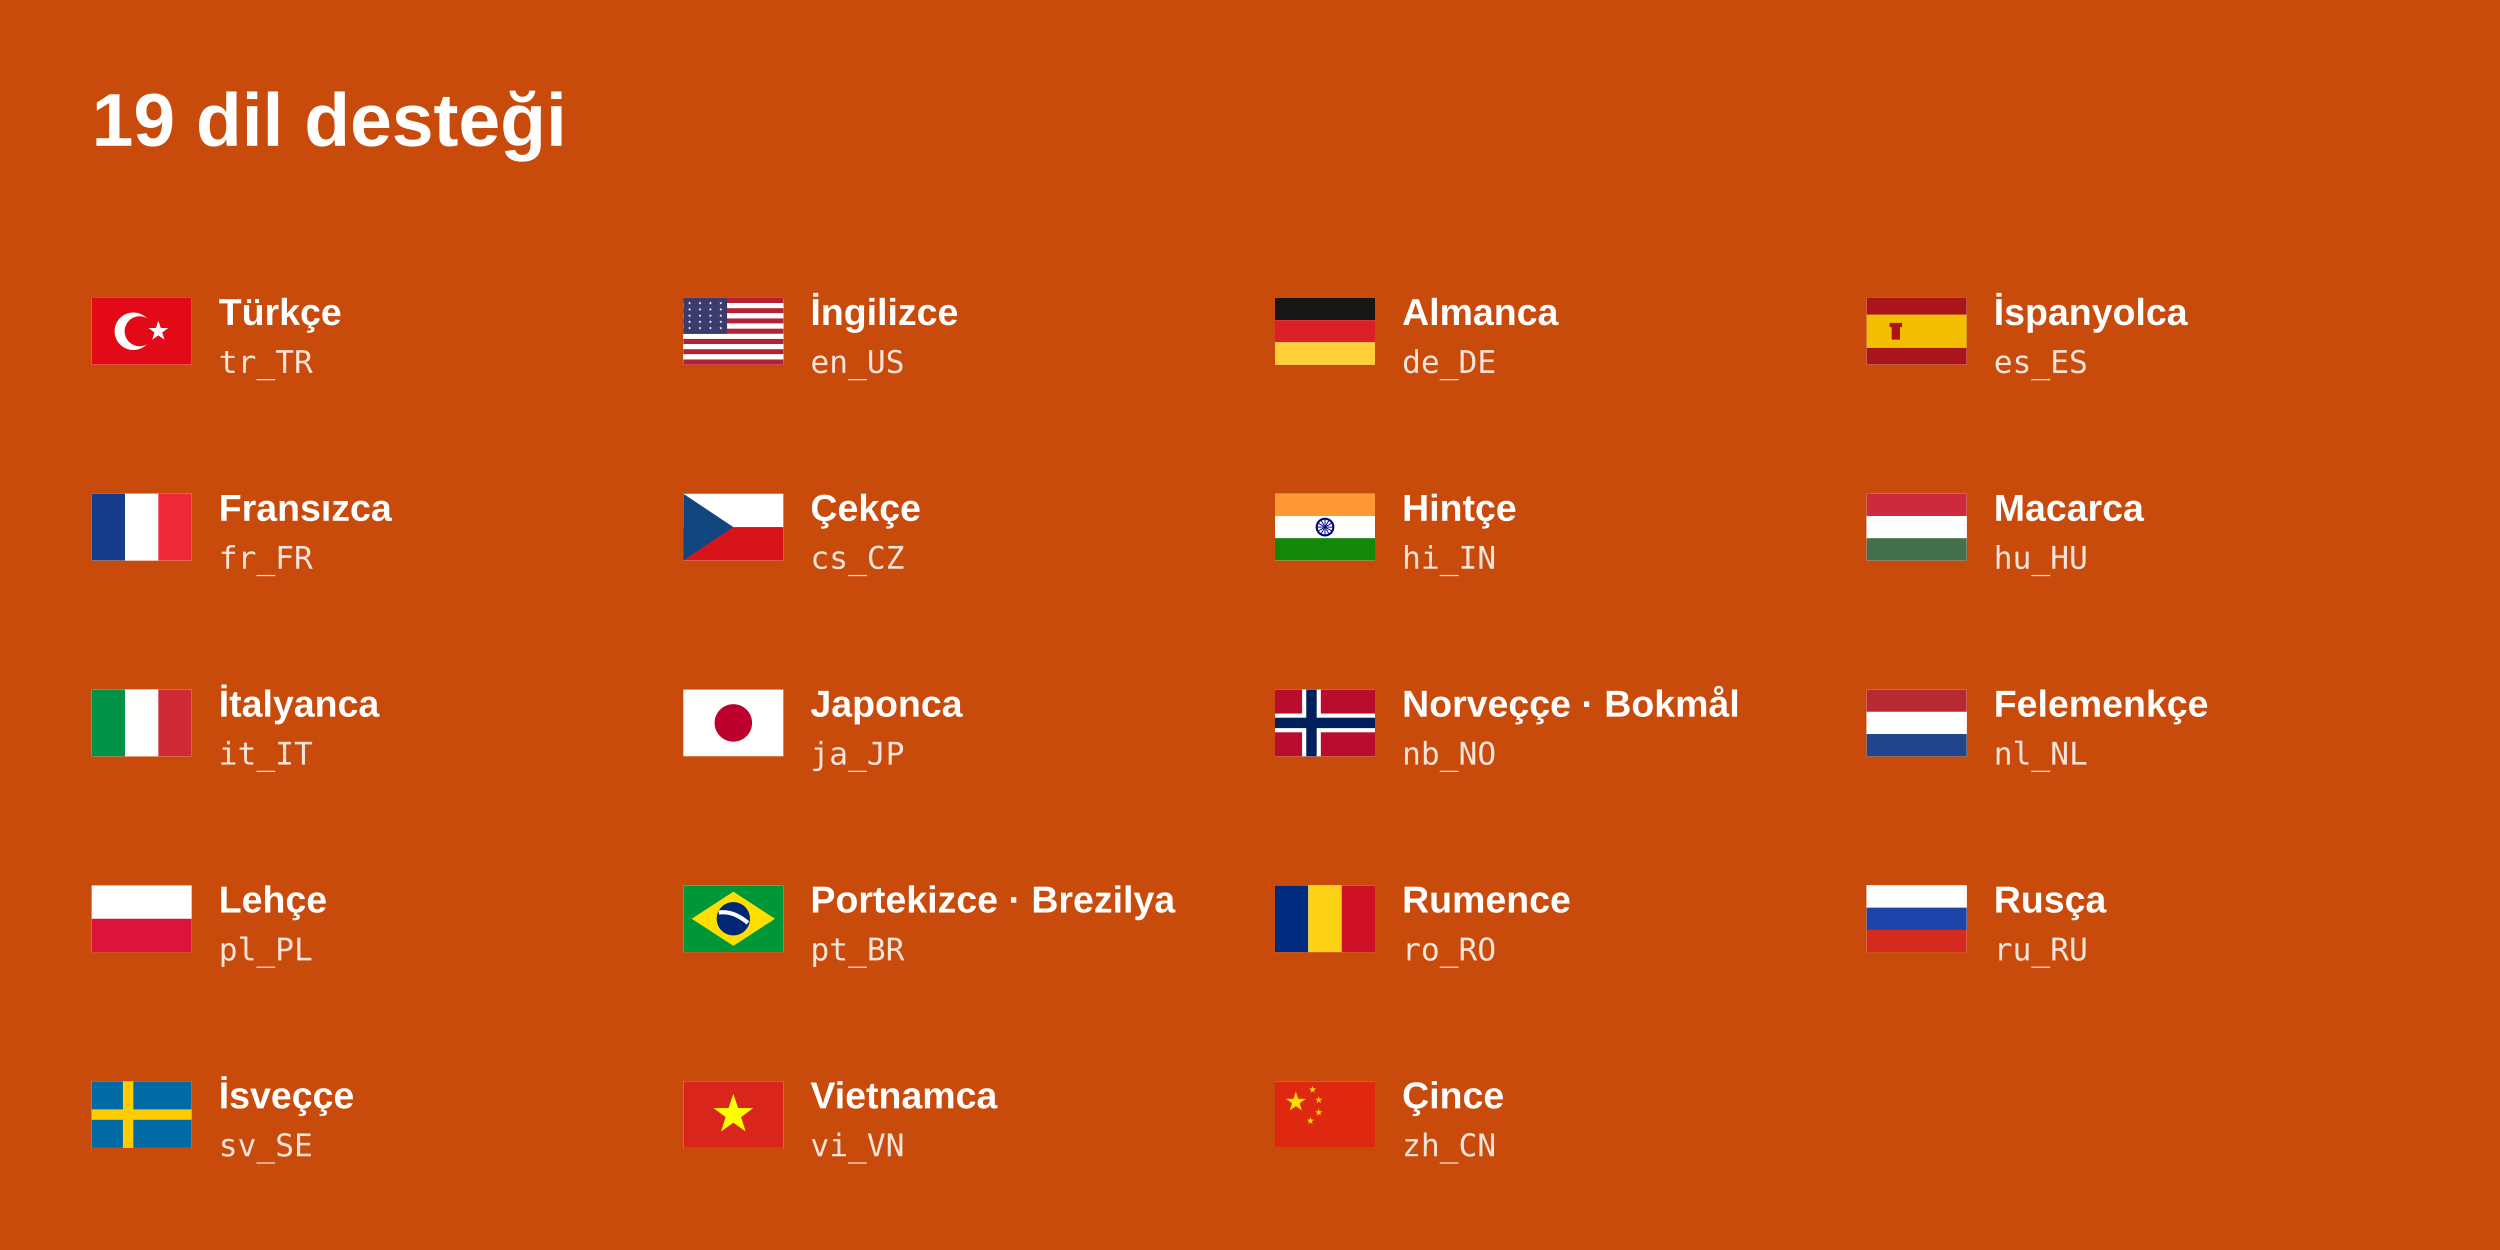
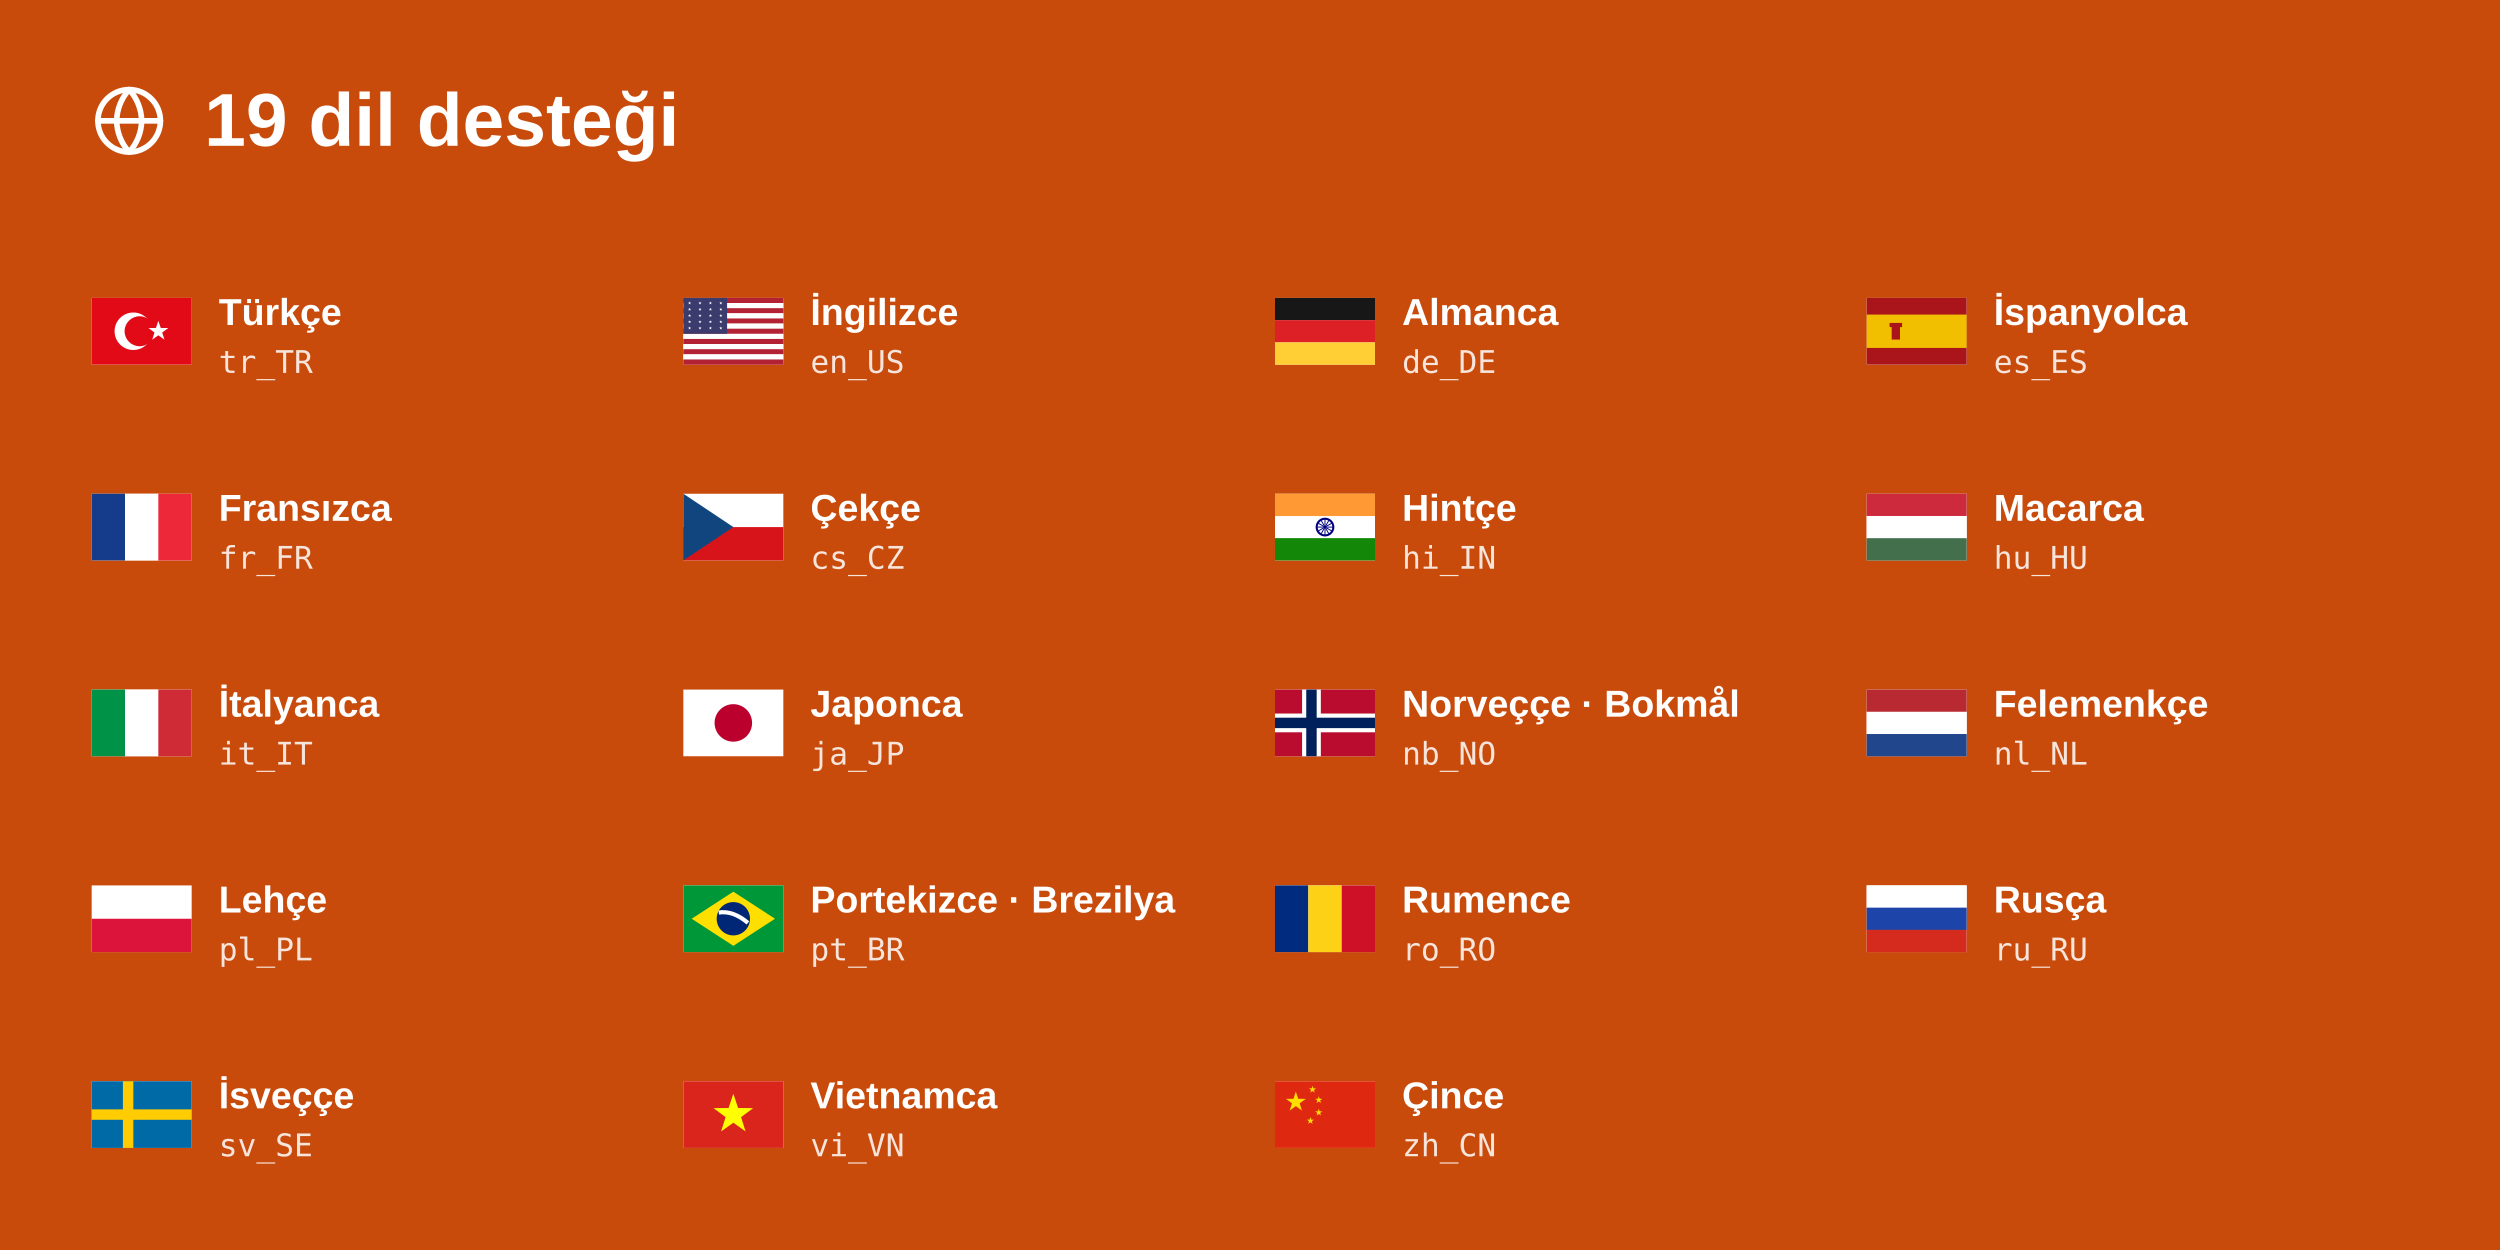
<svg xmlns="http://www.w3.org/2000/svg" width="1200" height="600" viewBox="0 0 1200 600" role="img" aria-labelledby="title description">
  <rect width="1200" height="600" fill="#C84B0C" />
  <g font-family="Segoe UI,Arial,sans-serif" fill="#ffffff">
-     <text x="44" y="70" font-size="36" font-weight="700">19 dil desteği</text>
+     <g data-feather="globe" transform="translate(44 40) scale(1.5)" fill="none" stroke="#fff" stroke-width="1.8" stroke-linecap="round" stroke-linejoin="round">
+       <circle cx="12" cy="12" r="10" />
+       <line x1="2" y1="12" x2="22" y2="12" />
+       <path d="M12 2a15.3 15.3 0 0 1 4 10 15.3 15.3 0 0 1-4 10 15.3 15.3 0 0 1-4-10 15.3 15.3 0 0 1 4-10z" />
+     </g>
+     <text x="98" y="70" font-size="36" font-weight="700">19 dil desteği</text>
    <g transform="translate(44 143)">
      <rect x="0" y="0" width="48" height="32" fill="#ffffff" />
      <rect x="0" y="0" width="48" height="32" fill="#e30a17" />
      <circle cx="20" cy="16" r="9" fill="#ffffff" />
      <circle cx="23" cy="16" r="7.2" fill="#e30a17" />
      <polygon points="32.00,11.00 33.15,14.42 36.76,14.45 33.85,16.60 34.94,20.05 32.00,17.95 29.06,20.05 30.15,16.60 27.24,14.45 30.85,14.42" fill="#ffffff" />
    </g>
    <text x="105" y="156" font-size="18" font-weight="600">Türkçe</text>
    <text x="105" y="179" font-size="15" font-family="Consolas,monospace" fill-opacity=".85">tr_TR</text>
    <g transform="translate(328 143)">
      <rect x="0" y="0" width="48" height="32" fill="#ffffff" />
      <rect x="0" y="0.0" width="48" height="2.51" fill="#b22234" />
      <rect x="0" y="2.46" width="48" height="2.51" fill="#ffffff" />
      <rect x="0" y="4.92" width="48" height="2.51" fill="#b22234" />
      <rect x="0" y="7.38" width="48" height="2.51" fill="#ffffff" />
      <rect x="0" y="9.85" width="48" height="2.51" fill="#b22234" />
      <rect x="0" y="12.31" width="48" height="2.51" fill="#ffffff" />
      <rect x="0" y="14.77" width="48" height="2.51" fill="#b22234" />
      <rect x="0" y="17.23" width="48" height="2.51" fill="#ffffff" />
      <rect x="0" y="19.69" width="48" height="2.51" fill="#b22234" />
      <rect x="0" y="22.15" width="48" height="2.51" fill="#ffffff" />
      <rect x="0" y="24.62" width="48" height="2.51" fill="#b22234" />
      <rect x="0" y="27.08" width="48" height="2.51" fill="#ffffff" />
      <rect x="0" y="29.54" width="48" height="2.51" fill="#b22234" />
      <rect x="0" y="0" width="21" height="17.2" fill="#3c3b6e" />
      <polygon points="3.00,1.70 3.18,2.25 3.76,2.25 3.30,2.60 3.47,3.15 3.00,2.81 2.53,3.15 2.70,2.60 2.24,2.25 2.82,2.25" fill="#ffffff" />
      <polygon points="8.00,1.70 8.18,2.25 8.76,2.25 8.30,2.60 8.47,3.15 8.00,2.81 7.53,3.15 7.70,2.60 7.24,2.25 7.82,2.25" fill="#ffffff" />
      <polygon points="13.00,1.70 13.18,2.25 13.76,2.25 13.30,2.60 13.47,3.15 13.00,2.81 12.53,3.15 12.70,2.60 12.24,2.25 12.82,2.25" fill="#ffffff" />
      <polygon points="18.00,1.70 18.18,2.25 18.76,2.25 18.30,2.60 18.47,3.15 18.00,2.81 17.53,3.15 17.70,2.60 17.24,2.25 17.82,2.25" fill="#ffffff" />
      <polygon points="3.00,4.70 3.18,5.25 3.76,5.25 3.30,5.60 3.47,6.15 3.00,5.81 2.53,6.15 2.70,5.60 2.24,5.25 2.82,5.25" fill="#ffffff" />
      <polygon points="8.00,4.70 8.18,5.25 8.76,5.25 8.30,5.60 8.47,6.15 8.00,5.81 7.53,6.15 7.70,5.60 7.24,5.25 7.82,5.25" fill="#ffffff" />
      <polygon points="13.00,4.70 13.18,5.25 13.76,5.25 13.30,5.60 13.47,6.15 13.00,5.81 12.53,6.15 12.70,5.60 12.24,5.25 12.82,5.25" fill="#ffffff" />
      <polygon points="18.00,4.70 18.18,5.25 18.76,5.25 18.30,5.60 18.47,6.15 18.00,5.81 17.53,6.15 17.70,5.60 17.24,5.25 17.82,5.25" fill="#ffffff" />
      <polygon points="3.00,7.70 3.18,8.25 3.76,8.25 3.30,8.60 3.47,9.15 3.00,8.81 2.53,9.15 2.70,8.60 2.24,8.25 2.82,8.25" fill="#ffffff" />
      <polygon points="8.00,7.70 8.18,8.25 8.76,8.25 8.30,8.60 8.47,9.15 8.00,8.81 7.53,9.15 7.70,8.60 7.24,8.25 7.82,8.25" fill="#ffffff" />
      <polygon points="13.00,7.70 13.18,8.25 13.76,8.25 13.30,8.60 13.47,9.15 13.00,8.81 12.53,9.15 12.70,8.60 12.24,8.25 12.82,8.25" fill="#ffffff" />
      <polygon points="18.00,7.70 18.18,8.25 18.76,8.25 18.30,8.60 18.47,9.15 18.00,8.81 17.53,9.15 17.70,8.60 17.24,8.25 17.82,8.25" fill="#ffffff" />
      <polygon points="3.00,10.70 3.18,11.25 3.76,11.25 3.30,11.60 3.47,12.15 3.00,11.81 2.53,12.15 2.70,11.60 2.24,11.25 2.82,11.25" fill="#ffffff" />
      <polygon points="8.00,10.70 8.18,11.25 8.76,11.25 8.30,11.60 8.47,12.15 8.00,11.81 7.53,12.15 7.70,11.60 7.24,11.25 7.82,11.25" fill="#ffffff" />
      <polygon points="13.00,10.70 13.18,11.25 13.76,11.25 13.30,11.60 13.47,12.15 13.00,11.81 12.53,12.15 12.70,11.60 12.24,11.25 12.82,11.25" fill="#ffffff" />
      <polygon points="18.00,10.70 18.18,11.25 18.76,11.25 18.30,11.60 18.47,12.15 18.00,11.81 17.53,12.15 17.70,11.60 17.24,11.25 17.82,11.25" fill="#ffffff" />
      <polygon points="3.00,13.70 3.18,14.25 3.76,14.25 3.30,14.60 3.47,15.15 3.00,14.81 2.53,15.15 2.70,14.60 2.24,14.25 2.82,14.25" fill="#ffffff" />
      <polygon points="8.00,13.70 8.18,14.25 8.76,14.25 8.30,14.60 8.47,15.15 8.00,14.81 7.53,15.15 7.70,14.60 7.24,14.25 7.82,14.25" fill="#ffffff" />
      <polygon points="13.00,13.70 13.18,14.25 13.76,14.25 13.30,14.60 13.47,15.15 13.00,14.81 12.53,15.15 12.70,14.60 12.24,14.25 12.82,14.25" fill="#ffffff" />
      <polygon points="18.00,13.70 18.18,14.25 18.76,14.25 18.30,14.60 18.47,15.15 18.00,14.81 17.53,15.15 17.70,14.60 17.24,14.25 17.82,14.25" fill="#ffffff" />
    </g>
    <text x="389" y="156" font-size="18" font-weight="600">İngilizce</text>
    <text x="389" y="179" font-size="15" font-family="Consolas,monospace" fill-opacity=".85">en_US</text>
    <g transform="translate(612 143)">
      <rect x="0" y="0" width="48" height="32" fill="#ffffff" />
      <rect x="0" y="0.0" width="48" height="10.72" fill="#171717" />
      <rect x="0" y="10.67" width="48" height="10.72" fill="#dd1f26" />
      <rect x="0" y="21.33" width="48" height="10.72" fill="#ffcf35" />
    </g>
    <text x="673" y="156" font-size="18" font-weight="600">Almanca</text>
    <text x="673" y="179" font-size="15" font-family="Consolas,monospace" fill-opacity=".85">de_DE</text>
    <g transform="translate(896 143)">
      <rect x="0" y="0" width="48" height="32" fill="#ffffff" />
      <rect x="0" y="0" width="48" height="32" fill="#aa151b" />
      <rect x="0" y="8" width="48" height="16" fill="#f1bf00" />
      <rect x="12" y="13" width="4" height="7" fill="#aa151b" />
      <rect x="11" y="12" width="6" height="2" fill="#aa151b" />
    </g>
    <text x="957" y="156" font-size="18" font-weight="600">İspanyolca</text>
    <text x="957" y="179" font-size="15" font-family="Consolas,monospace" fill-opacity=".85">es_ES</text>
    <g transform="translate(44 237)">
      <rect x="0" y="0" width="48" height="32" fill="#ffffff" />
      <rect x="0" y="0" width="16" height="32" fill="#143c8b" />
      <rect x="16" y="0" width="16" height="32" fill="#ffffff" />
      <rect x="32" y="0" width="16" height="32" fill="#ed2939" />
    </g>
    <text x="105" y="250" font-size="18" font-weight="600">Fransızca</text>
    <text x="105" y="273" font-size="15" font-family="Consolas,monospace" fill-opacity=".85">fr_FR</text>
    <g transform="translate(328 237)">
      <rect x="0" y="0" width="48" height="32" fill="#ffffff" />
      <rect x="0" y="16" width="48" height="16" fill="#d7141a" />
      <polygon points="0,0 24,16 0,32" fill="#11457e" />
    </g>
    <text x="389" y="250" font-size="18" font-weight="600">Çekçe</text>
    <text x="389" y="273" font-size="15" font-family="Consolas,monospace" fill-opacity=".85">cs_CZ</text>
    <g transform="translate(612 237)">
      <rect x="0" y="0" width="48" height="32" fill="#ffffff" />
      <rect x="0" y="0" width="48" height="10.7" fill="#ff9933" />
      <rect x="0" y="21.3" width="48" height="10.7" fill="#138808" />
      <circle cx="24" cy="16" r="4" stroke="#000080" fill="none" stroke-width="1" />
      <path d="M24 16L27.80 16.00" stroke="#000080" stroke-width=".45" />
      <path d="M24 16L27.29 17.90" stroke="#000080" stroke-width=".45" />
      <path d="M24 16L25.90 19.29" stroke="#000080" stroke-width=".45" />
      <path d="M24 16L24.00 19.80" stroke="#000080" stroke-width=".45" />
      <path d="M24 16L22.10 19.29" stroke="#000080" stroke-width=".45" />
      <path d="M24 16L20.71 17.90" stroke="#000080" stroke-width=".45" />
      <path d="M24 16L20.20 16.00" stroke="#000080" stroke-width=".45" />
      <path d="M24 16L20.71 14.10" stroke="#000080" stroke-width=".45" />
      <path d="M24 16L22.10 12.71" stroke="#000080" stroke-width=".45" />
      <path d="M24 16L24.00 12.20" stroke="#000080" stroke-width=".45" />
      <path d="M24 16L25.90 12.71" stroke="#000080" stroke-width=".45" />
      <path d="M24 16L27.29 14.10" stroke="#000080" stroke-width=".45" />
    </g>
    <text x="673" y="250" font-size="18" font-weight="600">Hintçe</text>
    <text x="673" y="273" font-size="15" font-family="Consolas,monospace" fill-opacity=".85">hi_IN</text>
    <g transform="translate(896 237)">
      <rect x="0" y="0" width="48" height="32" fill="#ffffff" />
      <rect x="0" y="0.0" width="48" height="10.72" fill="#cd2a3e" />
      <rect x="0" y="10.67" width="48" height="10.72" fill="#ffffff" />
      <rect x="0" y="21.33" width="48" height="10.72" fill="#436f4d" />
    </g>
    <text x="957" y="250" font-size="18" font-weight="600">Macarca</text>
    <text x="957" y="273" font-size="15" font-family="Consolas,monospace" fill-opacity=".85">hu_HU</text>
    <g transform="translate(44 331)">
      <rect x="0" y="0" width="48" height="32" fill="#ffffff" />
      <rect x="0" y="0" width="16" height="32" fill="#009246" />
      <rect x="16" y="0" width="16" height="32" fill="#ffffff" />
      <rect x="32" y="0" width="16" height="32" fill="#ce2b37" />
    </g>
    <text x="105" y="344" font-size="18" font-weight="600">İtalyanca</text>
    <text x="105" y="367" font-size="15" font-family="Consolas,monospace" fill-opacity=".85">it_IT</text>
    <g transform="translate(328 331)">
      <rect x="0" y="0" width="48" height="32" fill="#ffffff" />
      <circle cx="24" cy="16" r="9" fill="#bc002d" />
    </g>
    <text x="389" y="344" font-size="18" font-weight="600">Japonca</text>
    <text x="389" y="367" font-size="15" font-family="Consolas,monospace" fill-opacity=".85">ja_JP</text>
    <g transform="translate(612 331)">
      <rect x="0" y="0" width="48" height="32" fill="#ffffff" />
      <rect x="0" y="0" width="48" height="32" fill="#ba0c2f" />
      <rect x="13" y="0" width="9" height="32" fill="#ffffff" />
      <rect x="0" y="11.5" width="48" height="9" fill="#ffffff" />
      <rect x="15" y="0" width="5" height="32" fill="#00205b" />
      <rect x="0" y="13.5" width="48" height="5" fill="#00205b" />
    </g>
    <text x="673" y="344" font-size="18" font-weight="600">Norveççe · Bokmål</text>
    <text x="673" y="367" font-size="15" font-family="Consolas,monospace" fill-opacity=".85">nb_NO</text>
    <g transform="translate(896 331)">
      <rect x="0" y="0" width="48" height="32" fill="#ffffff" />
      <rect x="0" y="0.0" width="48" height="10.72" fill="#b92932" />
      <rect x="0" y="10.67" width="48" height="10.72" fill="#ffffff" />
      <rect x="0" y="21.33" width="48" height="10.72" fill="#21468b" />
    </g>
    <text x="957" y="344" font-size="18" font-weight="600">Felemenkçe</text>
    <text x="957" y="367" font-size="15" font-family="Consolas,monospace" fill-opacity=".85">nl_NL</text>
    <g transform="translate(44 425)">
      <rect x="0" y="0" width="48" height="32" fill="#ffffff" />
      <rect x="0" y="16" width="48" height="16" fill="#dc143c" />
    </g>
    <text x="105" y="438" font-size="18" font-weight="600">Lehçe</text>
    <text x="105" y="461" font-size="15" font-family="Consolas,monospace" fill-opacity=".85">pl_PL</text>
    <g transform="translate(328 425)">
      <rect x="0" y="0" width="48" height="32" fill="#ffffff" />
      <rect x="0" y="0" width="48" height="32" fill="#009739" />
      <polygon points="24,3 44,16 24,29 4,16" fill="#ffdf00" />
      <circle cx="24" cy="16" r="8" fill="#002776" />
      <path d="M17 13Q24 12 31 18" stroke="#ffffff" stroke-width="2" fill="none" />
    </g>
    <text x="389" y="438" font-size="18" font-weight="600">Portekizce · Brezilya</text>
    <text x="389" y="461" font-size="15" font-family="Consolas,monospace" fill-opacity=".85">pt_BR</text>
    <g transform="translate(612 425)">
      <rect x="0" y="0" width="48" height="32" fill="#ffffff" />
      <rect x="0" y="0" width="16" height="32" fill="#002b7f" />
      <rect x="16" y="0" width="16" height="32" fill="#fcd116" />
      <rect x="32" y="0" width="16" height="32" fill="#ce1126" />
    </g>
    <text x="673" y="438" font-size="18" font-weight="600">Rumence</text>
    <text x="673" y="461" font-size="15" font-family="Consolas,monospace" fill-opacity=".85">ro_RO</text>
    <g transform="translate(896 425)">
      <rect x="0" y="0" width="48" height="32" fill="#ffffff" />
      <rect x="0" y="0.0" width="48" height="10.72" fill="#ffffff" />
      <rect x="0" y="10.67" width="48" height="10.72" fill="#1d44a8" />
      <rect x="0" y="21.33" width="48" height="10.72" fill="#d52b1e" />
    </g>
    <text x="957" y="438" font-size="18" font-weight="600">Rusça</text>
    <text x="957" y="461" font-size="15" font-family="Consolas,monospace" fill-opacity=".85">ru_RU</text>
    <g transform="translate(44 519)">
      <rect x="0" y="0" width="48" height="32" fill="#ffffff" />
      <rect x="0" y="0" width="48" height="32" fill="#006aa7" />
      <rect x="15" y="0" width="5" height="32" fill="#fecc00" />
      <rect x="0" y="13.5" width="48" height="5" fill="#fecc00" />
    </g>
    <text x="105" y="532" font-size="18" font-weight="600">İsveççe</text>
    <text x="105" y="555" font-size="15" font-family="Consolas,monospace" fill-opacity=".85">sv_SE</text>
    <g transform="translate(328 519)">
      <rect x="0" y="0" width="48" height="32" fill="#ffffff" />
      <rect x="0" y="0" width="48" height="32" fill="#da251d" />
      <polygon points="24.00,6.00 26.29,12.84 33.51,12.91 27.71,17.21 29.88,24.09 24.00,19.90 18.12,24.09 20.29,17.21 14.49,12.91 21.71,12.84" fill="#ffff00" />
    </g>
    <text x="389" y="532" font-size="18" font-weight="600">Vietnamca</text>
    <text x="389" y="555" font-size="15" font-family="Consolas,monospace" fill-opacity=".85">vi_VN</text>
    <g transform="translate(612 519)">
      <rect x="0" y="0" width="48" height="32" fill="#ffffff" />
      <rect x="0" y="0" width="48" height="32" fill="#de2910" />
      <polygon points="10.00,5.00 11.15,8.42 14.76,8.45 11.85,10.60 12.94,14.05 10.00,11.95 7.06,14.05 8.15,10.60 5.24,8.45 8.85,8.42" fill="#ffde00" />
      <polygon points="18.00,2.20 18.41,3.43 19.71,3.44 18.67,4.22 19.06,5.46 18.00,4.70 16.94,5.46 17.33,4.22 16.29,3.44 17.59,3.43" fill="#ffde00" />
      <polygon points="21.00,7.20 21.41,8.43 22.71,8.44 21.67,9.22 22.06,10.46 21.00,9.70 19.94,10.46 20.33,9.22 19.29,8.44 20.59,8.43" fill="#ffde00" />
      <polygon points="21.00,13.20 21.41,14.43 22.71,14.44 21.67,15.22 22.06,16.46 21.00,15.70 19.94,16.46 20.33,15.22 19.29,14.44 20.59,14.43" fill="#ffde00" />
      <polygon points="17.00,17.20 17.41,18.43 18.71,18.44 17.67,19.22 18.06,20.46 17.00,19.70 15.94,20.46 16.33,19.22 15.29,18.44 16.59,18.43" fill="#ffde00" />
    </g>
    <text x="673" y="532" font-size="18" font-weight="600">Çince</text>
    <text x="673" y="555" font-size="15" font-family="Consolas,monospace" fill-opacity=".85">zh_CN</text>
  </g>
</svg>
